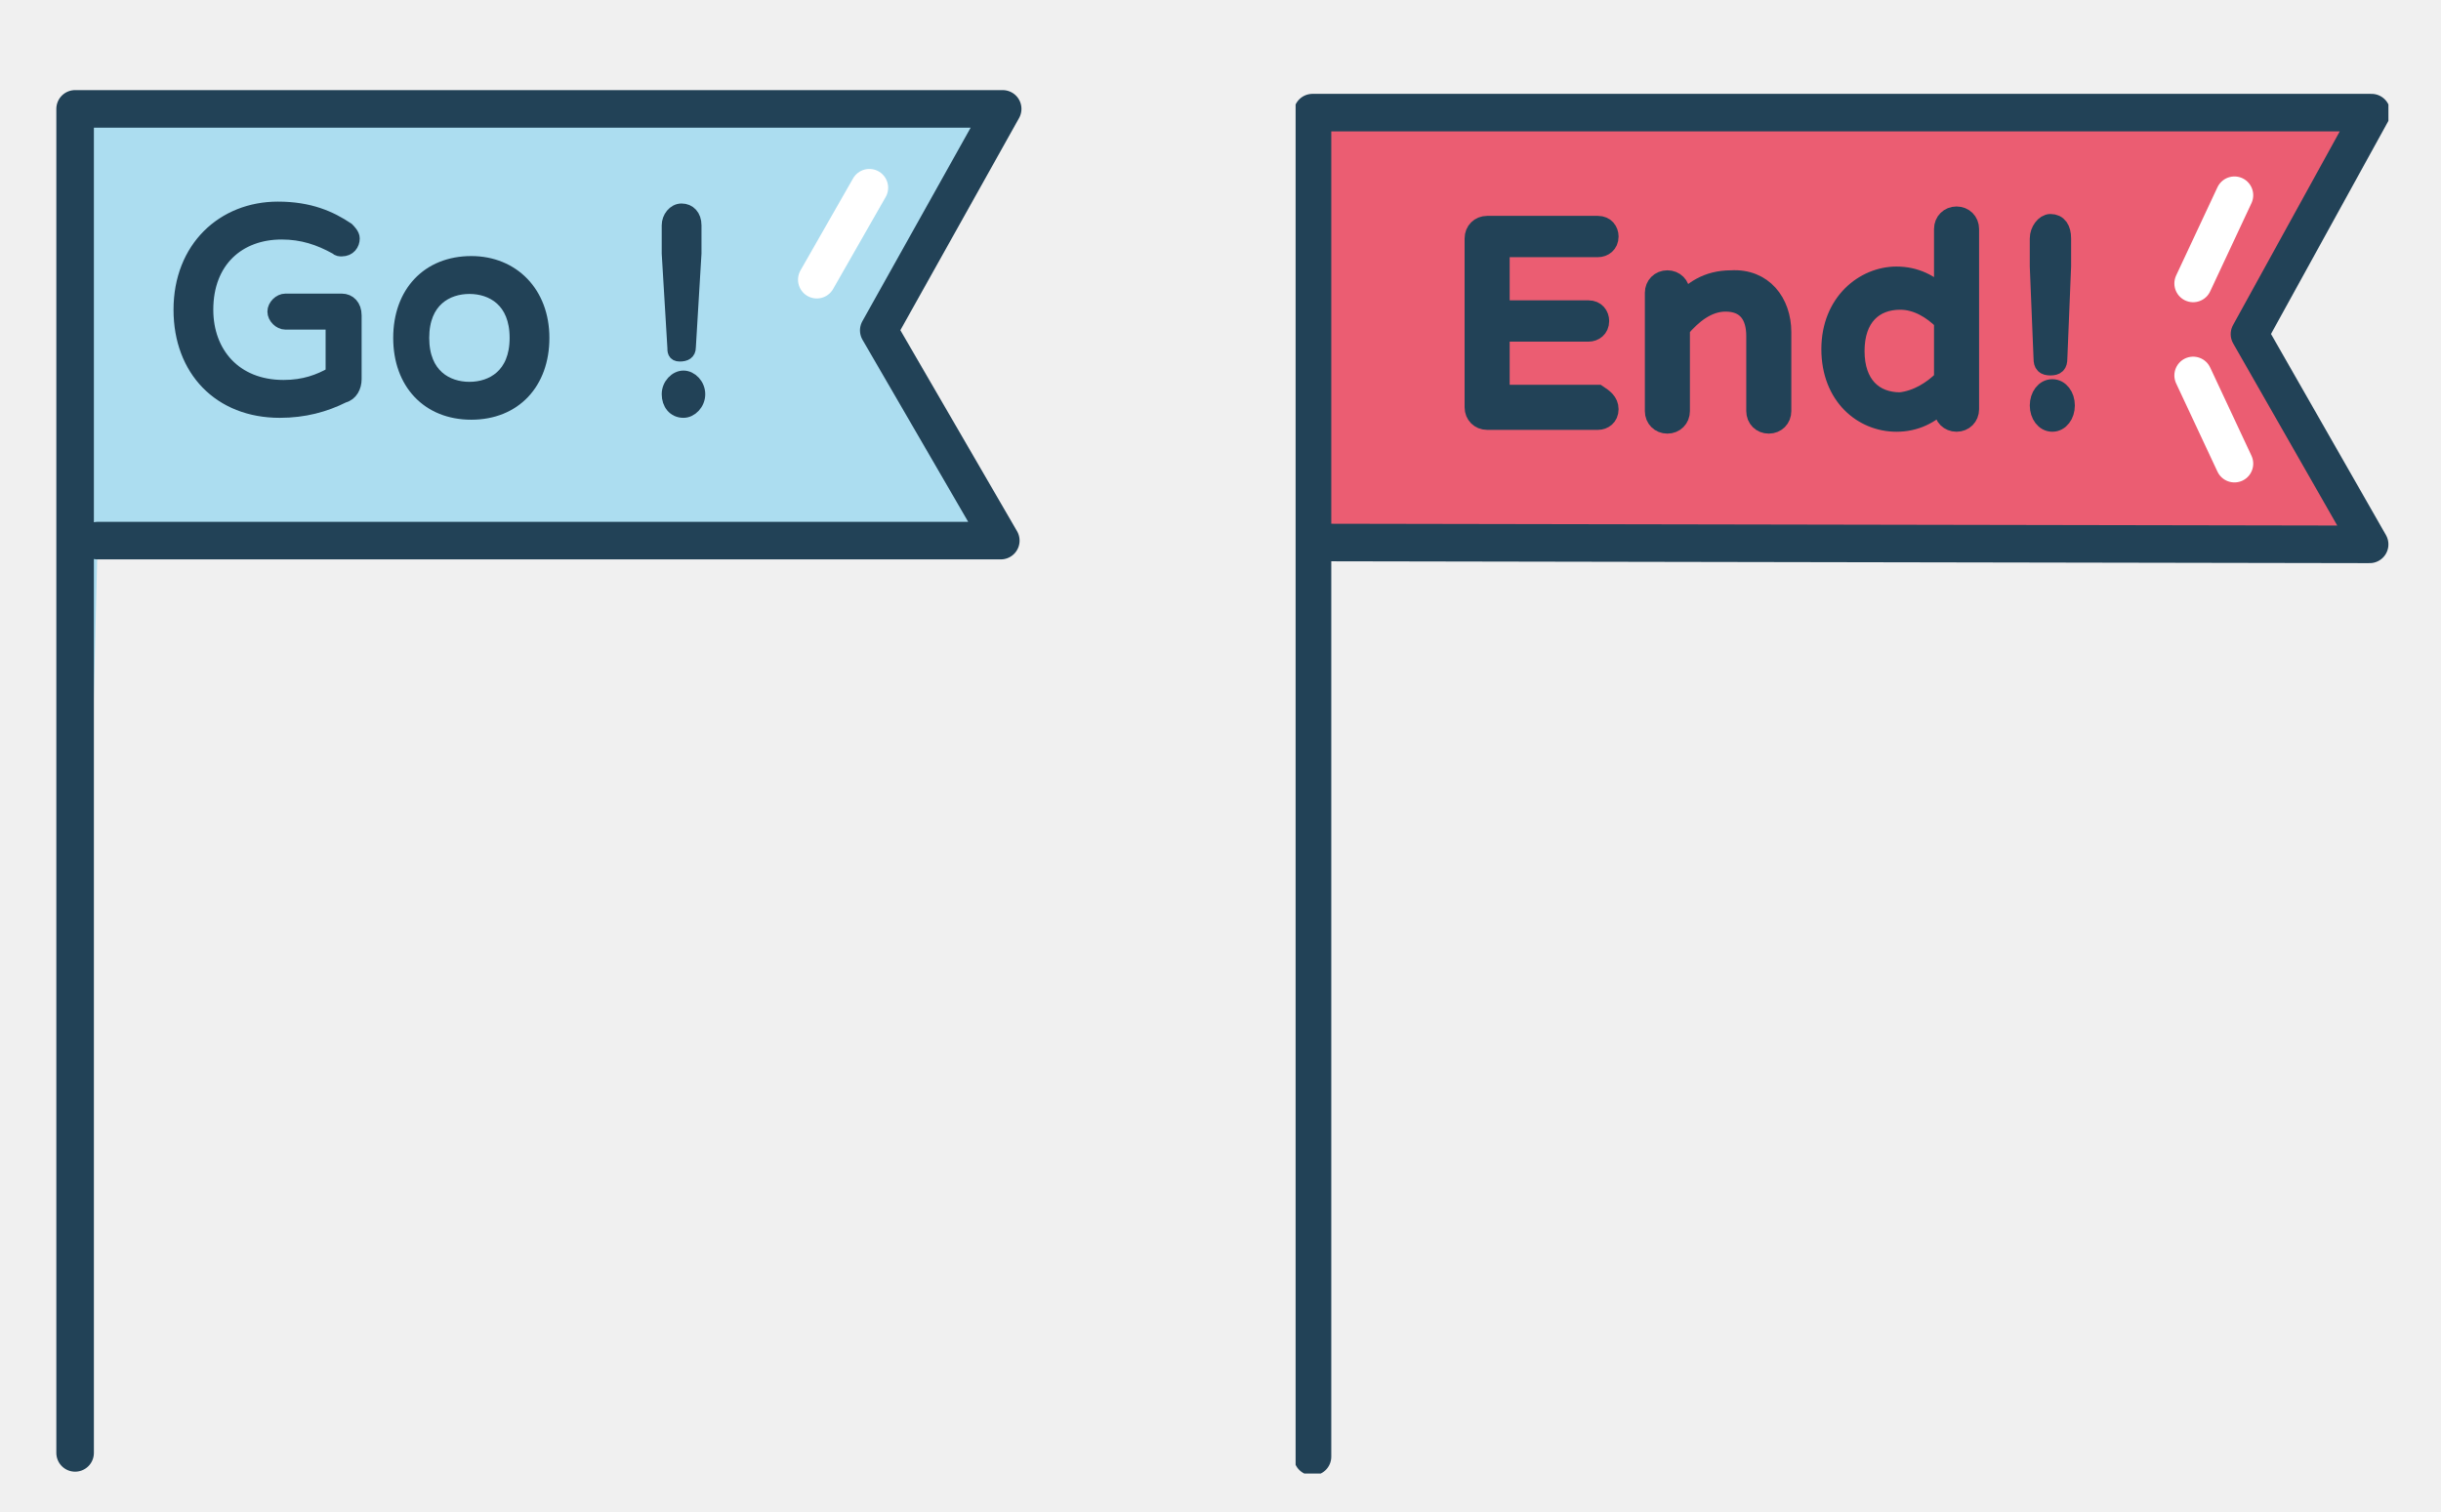
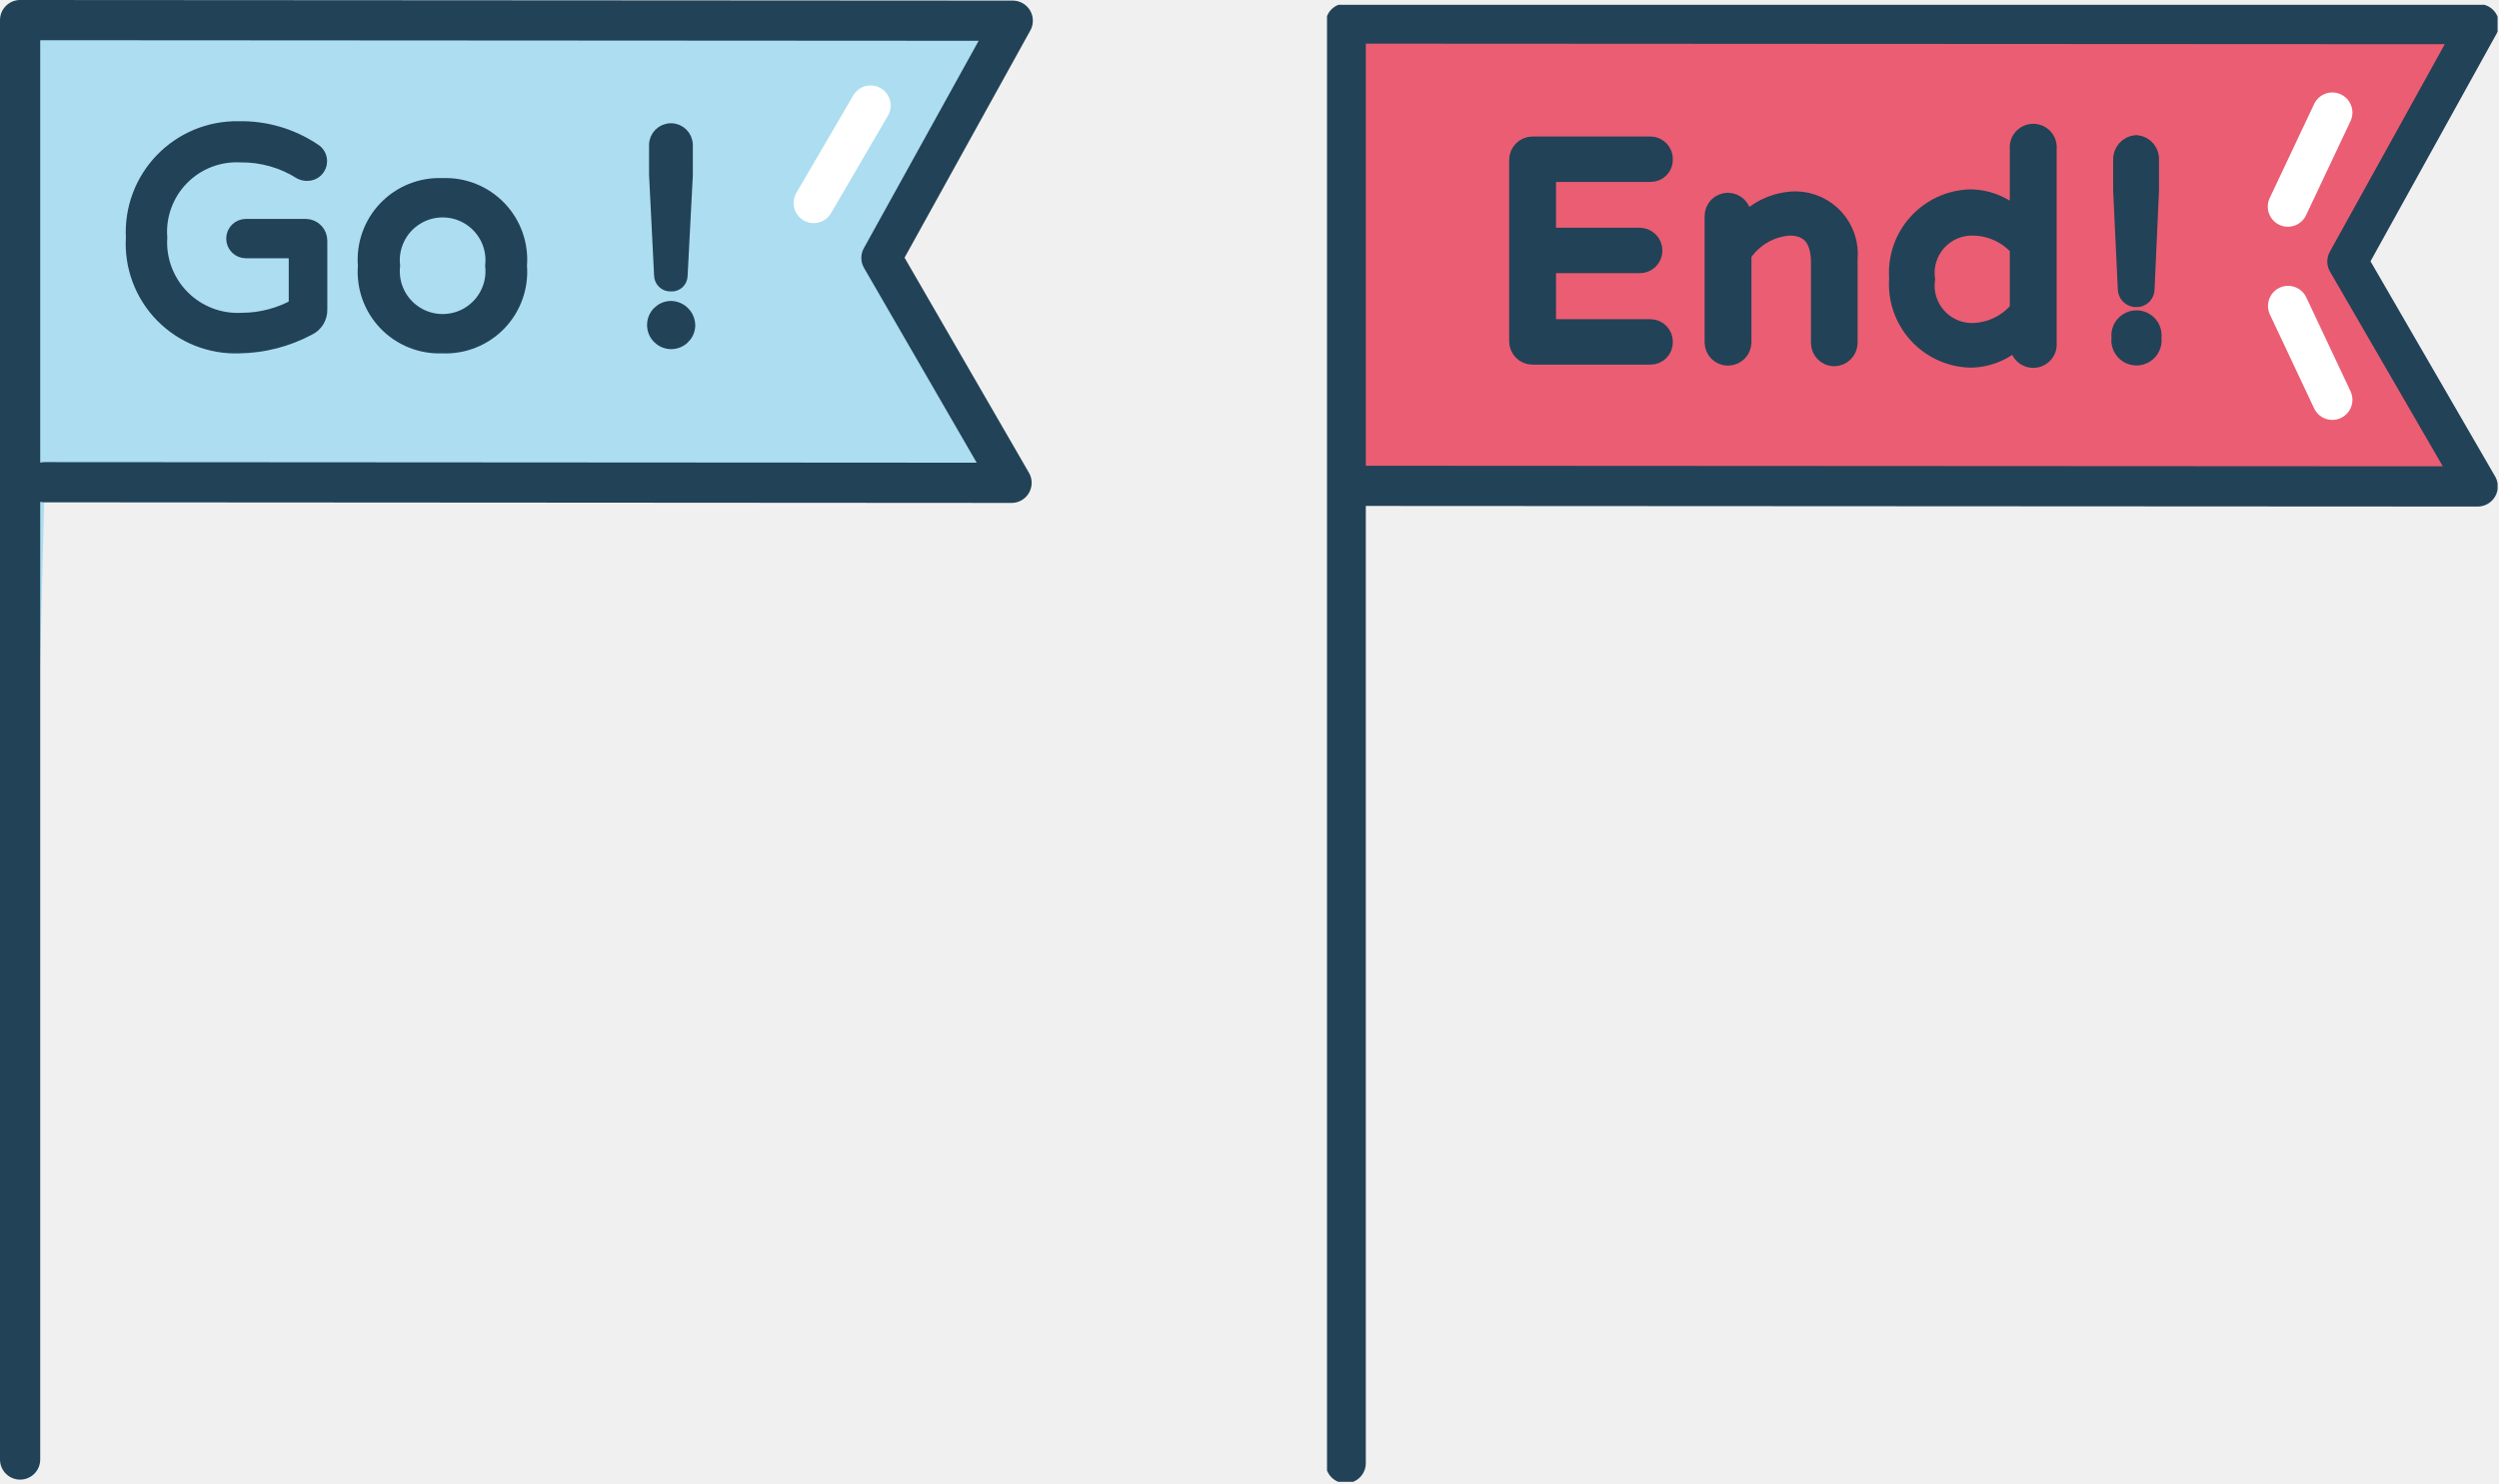
- <svg xmlns="http://www.w3.org/2000/svg" xmlns:xlink="http://www.w3.org/1999/xlink" version="1.1" id="Guestbook" x="0px" y="0px" width="130px" height="80.5px" viewBox="0 0 130 80.5" enable-background="new 0 0 130 80.5" xml:space="preserve">
-   <polyline fill="#ACDDF0" points="5.2,28.8 53.3,28.8 46.8,17.6 53.4,5.8 4,5.8 4,77.4 " />
-   <g>
-     <defs>
-       <rect id="SVGID_1_" x="3" y="4.8" width="51.4" height="73.6" />
-     </defs>
-     <clipPath id="SVGID_2_">
-       <use xlink:href="#SVGID_1_" overflow="visible" />
+ <svg xmlns="http://www.w3.org/2000/svg" viewBox="0 0 124.29 73.79">
+   <defs>
+     <clipPath id="clip-path" transform="translate(-3 -4.78)">
+       <rect x="3" y="4.78" width="51.37" height="73.61" style="fill:none" />
    </clipPath>
-     <polyline clip-path="url(#SVGID_2_)" fill="none" stroke="#224257" stroke-width="2" stroke-linecap="round" stroke-linejoin="round" stroke-miterlimit="10" points="   5.2,28.8 53.3,28.8 46.8,17.6 53.4,5.8 4,5.8 4,77.4  " />
-     <path clip-path="url(#SVGID_2_)" fill="#224257" d="M18.9,16.8v3.4c0,0.4-0.2,0.8-0.6,0.9c-1,0.5-2.1,0.8-3.4,0.8   c-3.2,0-5.3-2.2-5.3-5.4c0-3.3,2.3-5.4,5.2-5.4c1.7,0,2.8,0.5,3.7,1.1c0.1,0.1,0.3,0.3,0.3,0.5c0,0.3-0.2,0.6-0.6,0.6   c-0.1,0-0.2,0-0.3-0.1c-0.9-0.5-1.8-0.8-2.9-0.8c-2.3,0-4,1.5-4,4.1c0,2.3,1.5,4.1,4.1,4.1c1.1,0,1.9-0.3,2.6-0.7v-2.7h-2.5   c-0.3,0-0.6-0.3-0.6-0.6c0-0.3,0.3-0.6,0.6-0.6h3C18.6,16,18.9,16.3,18.9,16.8" />
-     <path clip-path="url(#SVGID_2_)" fill="none" stroke="#224257" stroke-width="0.718" stroke-miterlimit="10" d="M18.9,16.8v3.4   c0,0.4-0.2,0.8-0.6,0.9c-1,0.5-2.1,0.8-3.4,0.8c-3.2,0-5.3-2.2-5.3-5.4c0-3.3,2.3-5.4,5.2-5.4c1.7,0,2.8,0.5,3.7,1.1   c0.1,0.1,0.3,0.3,0.3,0.5c0,0.3-0.2,0.6-0.6,0.6c-0.1,0-0.2,0-0.3-0.1c-0.9-0.5-1.8-0.8-2.9-0.8c-2.3,0-4,1.5-4,4.1   c0,2.3,1.5,4.1,4.1,4.1c1.1,0,1.9-0.3,2.6-0.7v-2.7h-2.5c-0.3,0-0.6-0.3-0.6-0.6c0-0.3,0.3-0.6,0.6-0.6h3   C18.6,16,18.9,16.3,18.9,16.8z" />
-     <path clip-path="url(#SVGID_2_)" fill="#224257" d="M27.5,18c0-2-1.3-2.7-2.5-2.7c-1.2,0-2.5,0.7-2.5,2.7c0,2,1.3,2.7,2.5,2.7   C26.2,20.7,27.5,20,27.5,18 M28.9,18c0,2.4-1.5,4-3.8,4c-2.3,0-3.8-1.6-3.8-4c0-2.4,1.5-4,3.8-4C27.3,14,28.9,15.6,28.9,18" />
-     <path clip-path="url(#SVGID_2_)" fill="none" stroke="#224257" stroke-width="0.718" stroke-miterlimit="10" d="M27.5,18   c0-2-1.3-2.7-2.5-2.7c-1.2,0-2.5,0.7-2.5,2.7c0,2,1.3,2.7,2.5,2.7C26.2,20.7,27.5,20,27.5,18z M28.9,18c0,2.4-1.5,4-3.8,4   c-2.3,0-3.8-1.6-3.8-4c0-2.4,1.5-4,3.8-4C27.3,14,28.9,15.6,28.9,18z" />
-     <path clip-path="url(#SVGID_2_)" fill="#224257" d="M35.9,18.5l-0.3-5V12c0-0.4,0.3-0.8,0.7-0.8s0.7,0.3,0.7,0.8v1.5l-0.3,5   c0,0.3-0.2,0.4-0.5,0.4S35.9,18.7,35.9,18.5 M37.2,21c0,0.5-0.4,0.9-0.8,0.9c-0.5,0-0.8-0.4-0.8-0.9c0-0.5,0.4-0.9,0.8-0.9   C36.8,20.1,37.2,20.5,37.2,21" />
-     <path clip-path="url(#SVGID_2_)" fill="none" stroke="#224257" stroke-width="0.718" stroke-miterlimit="10" d="M35.9,18.5l-0.3-5   V12c0-0.4,0.3-0.8,0.7-0.8s0.7,0.3,0.7,0.8v1.5l-0.3,5c0,0.3-0.2,0.4-0.5,0.4S35.9,18.7,35.9,18.5z M37.2,21c0,0.5-0.4,0.9-0.8,0.9   c-0.5,0-0.8-0.4-0.8-0.9c0-0.5,0.4-0.9,0.8-0.9C36.8,20.1,37.2,20.5,37.2,21z" />
+     <clipPath id="clip-path-2" transform="translate(-3 -4.78)">
+       <rect x="69" y="5.02" width="58.22" height="73.48" style="fill:none" />
+     </clipPath>
+   </defs>
+   <polyline points="2.22 23.99 50.31 24.02 43.84 12.83 50.37 1.03 1 1 1 72.61" style="fill:#acddf0" />
+   <g style="clip-path:url(#clip-path)">
+     <polyline points="2.22 23.99 50.31 24.02 43.84 12.83 50.37 1.03 1 1 1 72.61" style="fill:none;stroke:#224257;stroke-linecap:round;stroke-linejoin:round;stroke-width:2px" />
+     <path d="M18.92,16.76v3.42a1,1,0,0,1-.57.93A7.58,7.58,0,0,1,14.9,22a5.1,5.1,0,0,1-5.28-5.4,5.16,5.16,0,0,1,5.24-5.43,6.49,6.49,0,0,1,3.74,1.09.63.63,0,0,1,.31.54.62.62,0,0,1-.64.62.74.74,0,0,1-.31-.07,5.48,5.48,0,0,0-3-.85,3.82,3.82,0,0,0-4,4.1,3.87,3.87,0,0,0,4.09,4.1A5.56,5.56,0,0,0,17.72,20V17.27H15.23a.62.62,0,0,1,0-1.24h3a.72.72,0,0,1,.72.73" transform="translate(-3 -4.78)" style="fill:#224257" />
+     <path d="M18.92,16.76v3.42a1,1,0,0,1-.57.93A7.58,7.58,0,0,1,14.9,22a5.1,5.1,0,0,1-5.28-5.4,5.16,5.16,0,0,1,5.24-5.43,6.49,6.49,0,0,1,3.74,1.09.63.63,0,0,1,.31.54.62.62,0,0,1-.64.62.74.74,0,0,1-.31-.07,5.48,5.48,0,0,0-3-.85,3.82,3.82,0,0,0-4,4.1,3.87,3.87,0,0,0,4.09,4.1A5.56,5.56,0,0,0,17.72,20V17.27H15.23a.62.62,0,0,1,0-1.24h3A.72.72,0,0,1,18.92,16.76Z" transform="translate(-3 -4.78)" style="fill:none;stroke:#224257;stroke-miterlimit:10;stroke-width:0.718px" />
+     <path d="M27.49,18a2.49,2.49,0,1,0-4.95,0,2.49,2.49,0,1,0,4.95,0m1.36,0A3.7,3.7,0,0,1,25,22a3.7,3.7,0,0,1-3.84-4A3.7,3.7,0,0,1,25,14a3.7,3.7,0,0,1,3.84,4" transform="translate(-3 -4.78)" style="fill:#224257" />
+     <path d="M27.49,18a2.49,2.49,0,1,0-4.95,0,2.49,2.49,0,1,0,4.95,0Zm1.36,0A3.7,3.7,0,0,1,25,22a3.7,3.7,0,0,1-3.84-4A3.7,3.7,0,0,1,25,14,3.7,3.7,0,0,1,28.85,18Z" transform="translate(-3 -4.78)" style="fill:none;stroke:#224257;stroke-miterlimit:10;stroke-width:0.718px" />
+     <path d="M35.89,18.46l-.25-5V12a.73.73,0,1,1,1.46,0v1.49l-.26,5a.43.43,0,0,1-.47.43.45.45,0,0,1-.48-.43M37.22,21a.84.84,0,1,1-.85-.89.87.87,0,0,1,.85.89" transform="translate(-3 -4.78)" style="fill:#224257" />
+     <path d="M35.89,18.46l-.25-5V12a.73.73,0,1,1,1.46,0v1.49l-.26,5a.43.43,0,0,1-.47.43A.45.45,0,0,1,35.89,18.46ZM37.22,21a.84.84,0,1,1-.85-.89A.87.87,0,0,1,37.22,21Z" transform="translate(-3 -4.78)" style="fill:none;stroke:#224257;stroke-miterlimit:10;stroke-width:0.718px" />
  </g>
-   <line fill="none" stroke="#FFFFFF" stroke-width="2" stroke-linecap="round" stroke-miterlimit="10" x1="43.5" y1="14.9" x2="46.3" y2="10" />
-   <polyline fill="#EB5D72" points="70.2,28.9 126.2,29 119.8,17.8 126.3,6 69.9,6 69.9,77.6 " />
-   <g>
-     <defs>
-       <rect id="SVGID_3_" x="69" y="5" width="58.2" height="73.5" />
-     </defs>
-     <clipPath id="SVGID_4_">
-       <use xlink:href="#SVGID_3_" overflow="visible" />
-     </clipPath>
-     <polyline clip-path="url(#SVGID_4_)" fill="none" stroke="#224257" stroke-width="2" stroke-linecap="round" stroke-linejoin="round" stroke-miterlimit="10" points="   70.2,28.9 126.2,29 119.8,17.8 126.3,6 69.9,6 69.9,77.6  " />
-     <path clip-path="url(#SVGID_4_)" fill="#224257" d="M85.7,21.8c0,0.4-0.3,0.6-0.6,0.6h-5.9c-0.4,0-0.7-0.3-0.7-0.7v-9   c0-0.4,0.3-0.7,0.7-0.7h5.9c0.4,0,0.6,0.3,0.6,0.6c0,0.4-0.3,0.6-0.6,0.6h-5.2v3.3h4.7c0.4,0,0.6,0.3,0.6,0.6   c0,0.4-0.3,0.6-0.6,0.6h-4.7v3.3h5.2C85.4,21.2,85.7,21.4,85.7,21.8" />
-     <path clip-path="url(#SVGID_4_)" fill="none" stroke="#224257" stroke-miterlimit="10" d="M85.7,21.8c0,0.4-0.3,0.6-0.6,0.6h-5.9   c-0.4,0-0.7-0.3-0.7-0.7v-9c0-0.4,0.3-0.7,0.7-0.7h5.9c0.4,0,0.6,0.3,0.6,0.6c0,0.4-0.3,0.6-0.6,0.6h-5.2v3.3h4.7   c0.4,0,0.6,0.3,0.6,0.6c0,0.4-0.3,0.6-0.6,0.6h-4.7v3.3h5.2C85.4,21.2,85.7,21.4,85.7,21.8z" />
-     <path clip-path="url(#SVGID_4_)" fill="#224257" d="M94.9,17.7v4.2c0,0.4-0.3,0.7-0.7,0.7c-0.4,0-0.7-0.3-0.7-0.7v-4   c0-1.1-0.5-1.8-1.6-1.8c-1,0-1.8,0.7-2.4,1.4v4.4c0,0.4-0.3,0.7-0.7,0.7c-0.4,0-0.7-0.3-0.7-0.7v-6.3c0-0.4,0.3-0.7,0.7-0.7   c0.4,0,0.7,0.3,0.7,0.7v0.6c0.6-0.7,1.4-1.3,2.7-1.3C93.9,14.8,94.9,16.1,94.9,17.7" />
-     <path clip-path="url(#SVGID_4_)" fill="none" stroke="#224257" stroke-miterlimit="10" d="M94.9,17.7v4.2c0,0.4-0.3,0.7-0.7,0.7   c-0.4,0-0.7-0.3-0.7-0.7v-4c0-1.1-0.5-1.8-1.6-1.8c-1,0-1.8,0.7-2.4,1.4v4.4c0,0.4-0.3,0.7-0.7,0.7c-0.4,0-0.7-0.3-0.7-0.7v-6.3   c0-0.4,0.3-0.7,0.7-0.7c0.4,0,0.7,0.3,0.7,0.7v0.6c0.6-0.7,1.4-1.3,2.7-1.3C93.9,14.8,94.9,16.1,94.9,17.7z" />
-     <path clip-path="url(#SVGID_4_)" fill="#224257" d="M103.5,20.2v-3.1c-0.6-0.6-1.4-1.1-2.3-1.1c-1.4,0-2.4,0.9-2.4,2.7   c0,1.8,1,2.7,2.4,2.7C102.1,21.3,102.9,20.8,103.5,20.2 M103.5,15.8v-3.6c0-0.4,0.3-0.7,0.7-0.7c0.4,0,0.7,0.3,0.7,0.7v9.6   c0,0.4-0.3,0.7-0.7,0.7c-0.4,0-0.7-0.3-0.7-0.7v-0.4c-0.7,0.7-1.5,1.1-2.5,1.1c-1.8,0-3.5-1.4-3.5-3.9c0-2.5,1.8-3.9,3.5-3.9   C102,14.7,102.8,15.1,103.5,15.8" />
-     <path clip-path="url(#SVGID_4_)" fill="none" stroke="#224257" stroke-miterlimit="10" d="M103.5,20.2v-3.1   c-0.6-0.6-1.4-1.1-2.3-1.1c-1.4,0-2.4,0.9-2.4,2.7c0,1.8,1,2.7,2.4,2.7C102.1,21.3,102.9,20.8,103.5,20.2z M103.5,15.8v-3.6   c0-0.4,0.3-0.7,0.7-0.7c0.4,0,0.7,0.3,0.7,0.7v9.6c0,0.4-0.3,0.7-0.7,0.7c-0.4,0-0.7-0.3-0.7-0.7v-0.4c-0.7,0.7-1.5,1.1-2.5,1.1   c-1.8,0-3.5-1.4-3.5-3.9c0-2.5,1.8-3.9,3.5-3.9C102,14.7,102.8,15.1,103.5,15.8z" />
-     <path clip-path="url(#SVGID_4_)" fill="#224257" d="M108.8,19.1l-0.2-4.9v-1.5c0-0.4,0.3-0.8,0.6-0.8c0.4,0,0.6,0.3,0.6,0.8v1.5   l-0.2,4.9c0,0.3-0.1,0.4-0.4,0.4S108.8,19.4,108.8,19.1 M110,21.6c0,0.5-0.3,0.9-0.7,0.9c-0.4,0-0.7-0.4-0.7-0.9   c0-0.5,0.3-0.9,0.7-0.9C109.7,20.7,110,21.1,110,21.6" />
-     <path clip-path="url(#SVGID_4_)" fill="none" stroke="#224257" stroke-miterlimit="10" d="M108.8,19.1l-0.2-4.9v-1.5   c0-0.4,0.3-0.8,0.6-0.8c0.4,0,0.6,0.3,0.6,0.8v1.5l-0.2,4.9c0,0.3-0.1,0.4-0.4,0.4S108.8,19.4,108.8,19.1z M110,21.6   c0,0.5-0.3,0.9-0.7,0.9c-0.4,0-0.7-0.4-0.7-0.9c0-0.5,0.3-0.9,0.7-0.9C109.7,20.7,110,21.1,110,21.6z" />
+   <line x1="40.47" y1="10.1" x2="43.3" y2="5.25" style="fill:none;stroke:#fff;stroke-linecap:round;stroke-miterlimit:10;stroke-width:2px" />
+   <polyline points="67.22 24.17 123.23 24.2 116.75 13.01 123.29 1.2 66.93 1.17 66.93 72.79" style="fill:#eb5d72" />
+   <g style="clip-path:url(#clip-path-2)">
+     <polyline points="67.22 24.17 123.23 24.2 116.75 13.01 123.29 1.2 66.93 1.17 66.93 72.79" style="fill:none;stroke:#224257;stroke-linecap:round;stroke-linejoin:round;stroke-width:2px" />
+     <path d="M85.7,21.8a.61.61,0,0,1-.62.62H79.21a.66.66,0,0,1-.65-.67v-9a.67.67,0,0,1,.65-.68h5.87a.62.62,0,0,1,.62.64.6.6,0,0,1-.62.62H79.89v3.28h4.66a.63.63,0,0,1,.63.64.62.62,0,0,1-.63.62H79.89v3.29h5.19a.62.62,0,0,1,.62.64" transform="translate(-3 -4.78)" style="fill:#224257" />
+     <path d="M85.7,21.8a.61.61,0,0,1-.62.62H79.21a.66.66,0,0,1-.65-.67v-9a.67.67,0,0,1,.65-.68h5.87a.62.62,0,0,1,.62.64.6.6,0,0,1-.62.62H79.89v3.28h4.66a.63.63,0,0,1,.63.64.62.62,0,0,1-.63.62H79.89v3.29h5.19A.62.62,0,0,1,85.7,21.8Z" transform="translate(-3 -4.78)" style="fill:none;stroke:#224257;stroke-miterlimit:10" />
+     <path d="M94.89,17.67v4.17a.67.67,0,0,1-.67.66.66.66,0,0,1-.65-.66v-4C93.57,16.7,93.1,16,92,16a3.09,3.09,0,0,0-2.39,1.41v4.4a.67.67,0,0,1-.67.66.66.66,0,0,1-.66-.66V15.55a.66.66,0,0,1,.66-.68.68.68,0,0,1,.67.68v.6a3.49,3.49,0,0,1,2.71-1.35,2.62,2.62,0,0,1,2.6,2.87" transform="translate(-3 -4.78)" style="fill:#224257" />
+     <path d="M94.89,17.67v4.17a.67.67,0,0,1-.67.66.66.66,0,0,1-.65-.66v-4C93.57,16.7,93.1,16,92,16a3.09,3.09,0,0,0-2.39,1.41v4.4a.67.67,0,0,1-.67.66.66.66,0,0,1-.66-.66V15.55a.66.66,0,0,1,.66-.68.68.68,0,0,1,.67.68v.6a3.49,3.49,0,0,1,2.71-1.35A2.62,2.62,0,0,1,94.89,17.67Z" transform="translate(-3 -4.78)" style="fill:none;stroke:#224257;stroke-miterlimit:10" />
+     <path d="M103.46,20.2V17.08A3.12,3.12,0,0,0,101.14,16a2.36,2.36,0,0,0-2.4,2.68,2.36,2.36,0,0,0,2.4,2.67,3.11,3.11,0,0,0,2.32-1.11m0-4.37V12.19a.67.67,0,1,1,1.33,0v9.64a.67.67,0,1,1-1.33,0v-.38A3.33,3.33,0,0,1,101,22.57a3.65,3.65,0,0,1-3.54-3.93A3.65,3.65,0,0,1,101,14.7a3.34,3.34,0,0,1,2.51,1.13" transform="translate(-3 -4.78)" style="fill:#224257" />
+     <path d="M103.46,20.2V17.08A3.12,3.12,0,0,0,101.14,16a2.36,2.36,0,0,0-2.4,2.68,2.36,2.36,0,0,0,2.4,2.67A3.11,3.11,0,0,0,103.46,20.2Zm0-4.37V12.19a.67.67,0,1,1,1.33,0v9.64a.67.67,0,1,1-1.33,0v-.38A3.33,3.33,0,0,1,101,22.57a3.65,3.65,0,0,1-3.54-3.93A3.65,3.65,0,0,1,101,14.7,3.34,3.34,0,0,1,103.46,15.83Z" transform="translate(-3 -4.78)" style="fill:none;stroke:#224257;stroke-miterlimit:10" />
+     <path d="M108.83,19.13l-.23-4.89V12.77a.71.71,0,0,1,.65-.77.7.7,0,0,1,.63.77v1.47l-.22,4.89a.4.4,0,0,1-.41.43.41.41,0,0,1-.42-.43M110,21.59a.75.75,0,1,1-1.48,0,.75.75,0,1,1,1.48,0" transform="translate(-3 -4.78)" style="fill:#224257" />
+     <path d="M108.83,19.13l-.23-4.89V12.77a.71.71,0,0,1,.65-.77.7.7,0,0,1,.63.77v1.47l-.22,4.89a.4.4,0,0,1-.41.43A.41.41,0,0,1,108.83,19.13ZM110,21.59a.75.75,0,1,1-1.48,0,.75.75,0,1,1,1.48,0Z" transform="translate(-3 -4.78)" style="fill:none;stroke:#224257;stroke-miterlimit:10" />
  </g>
-   <path fill="none" stroke="#FFFFFF" stroke-width="2" stroke-linecap="round" stroke-miterlimit="10" d="M116.8,20l2.2,4.7   M116.8,15.1l2.2-4.7" />
+   <path d="M116.8,20,119,24.67m-2.21-9.61L119,10.38" transform="translate(-3 -4.78)" style="fill:none;stroke:#fff;stroke-linecap:round;stroke-miterlimit:10;stroke-width:2px" />
</svg>
